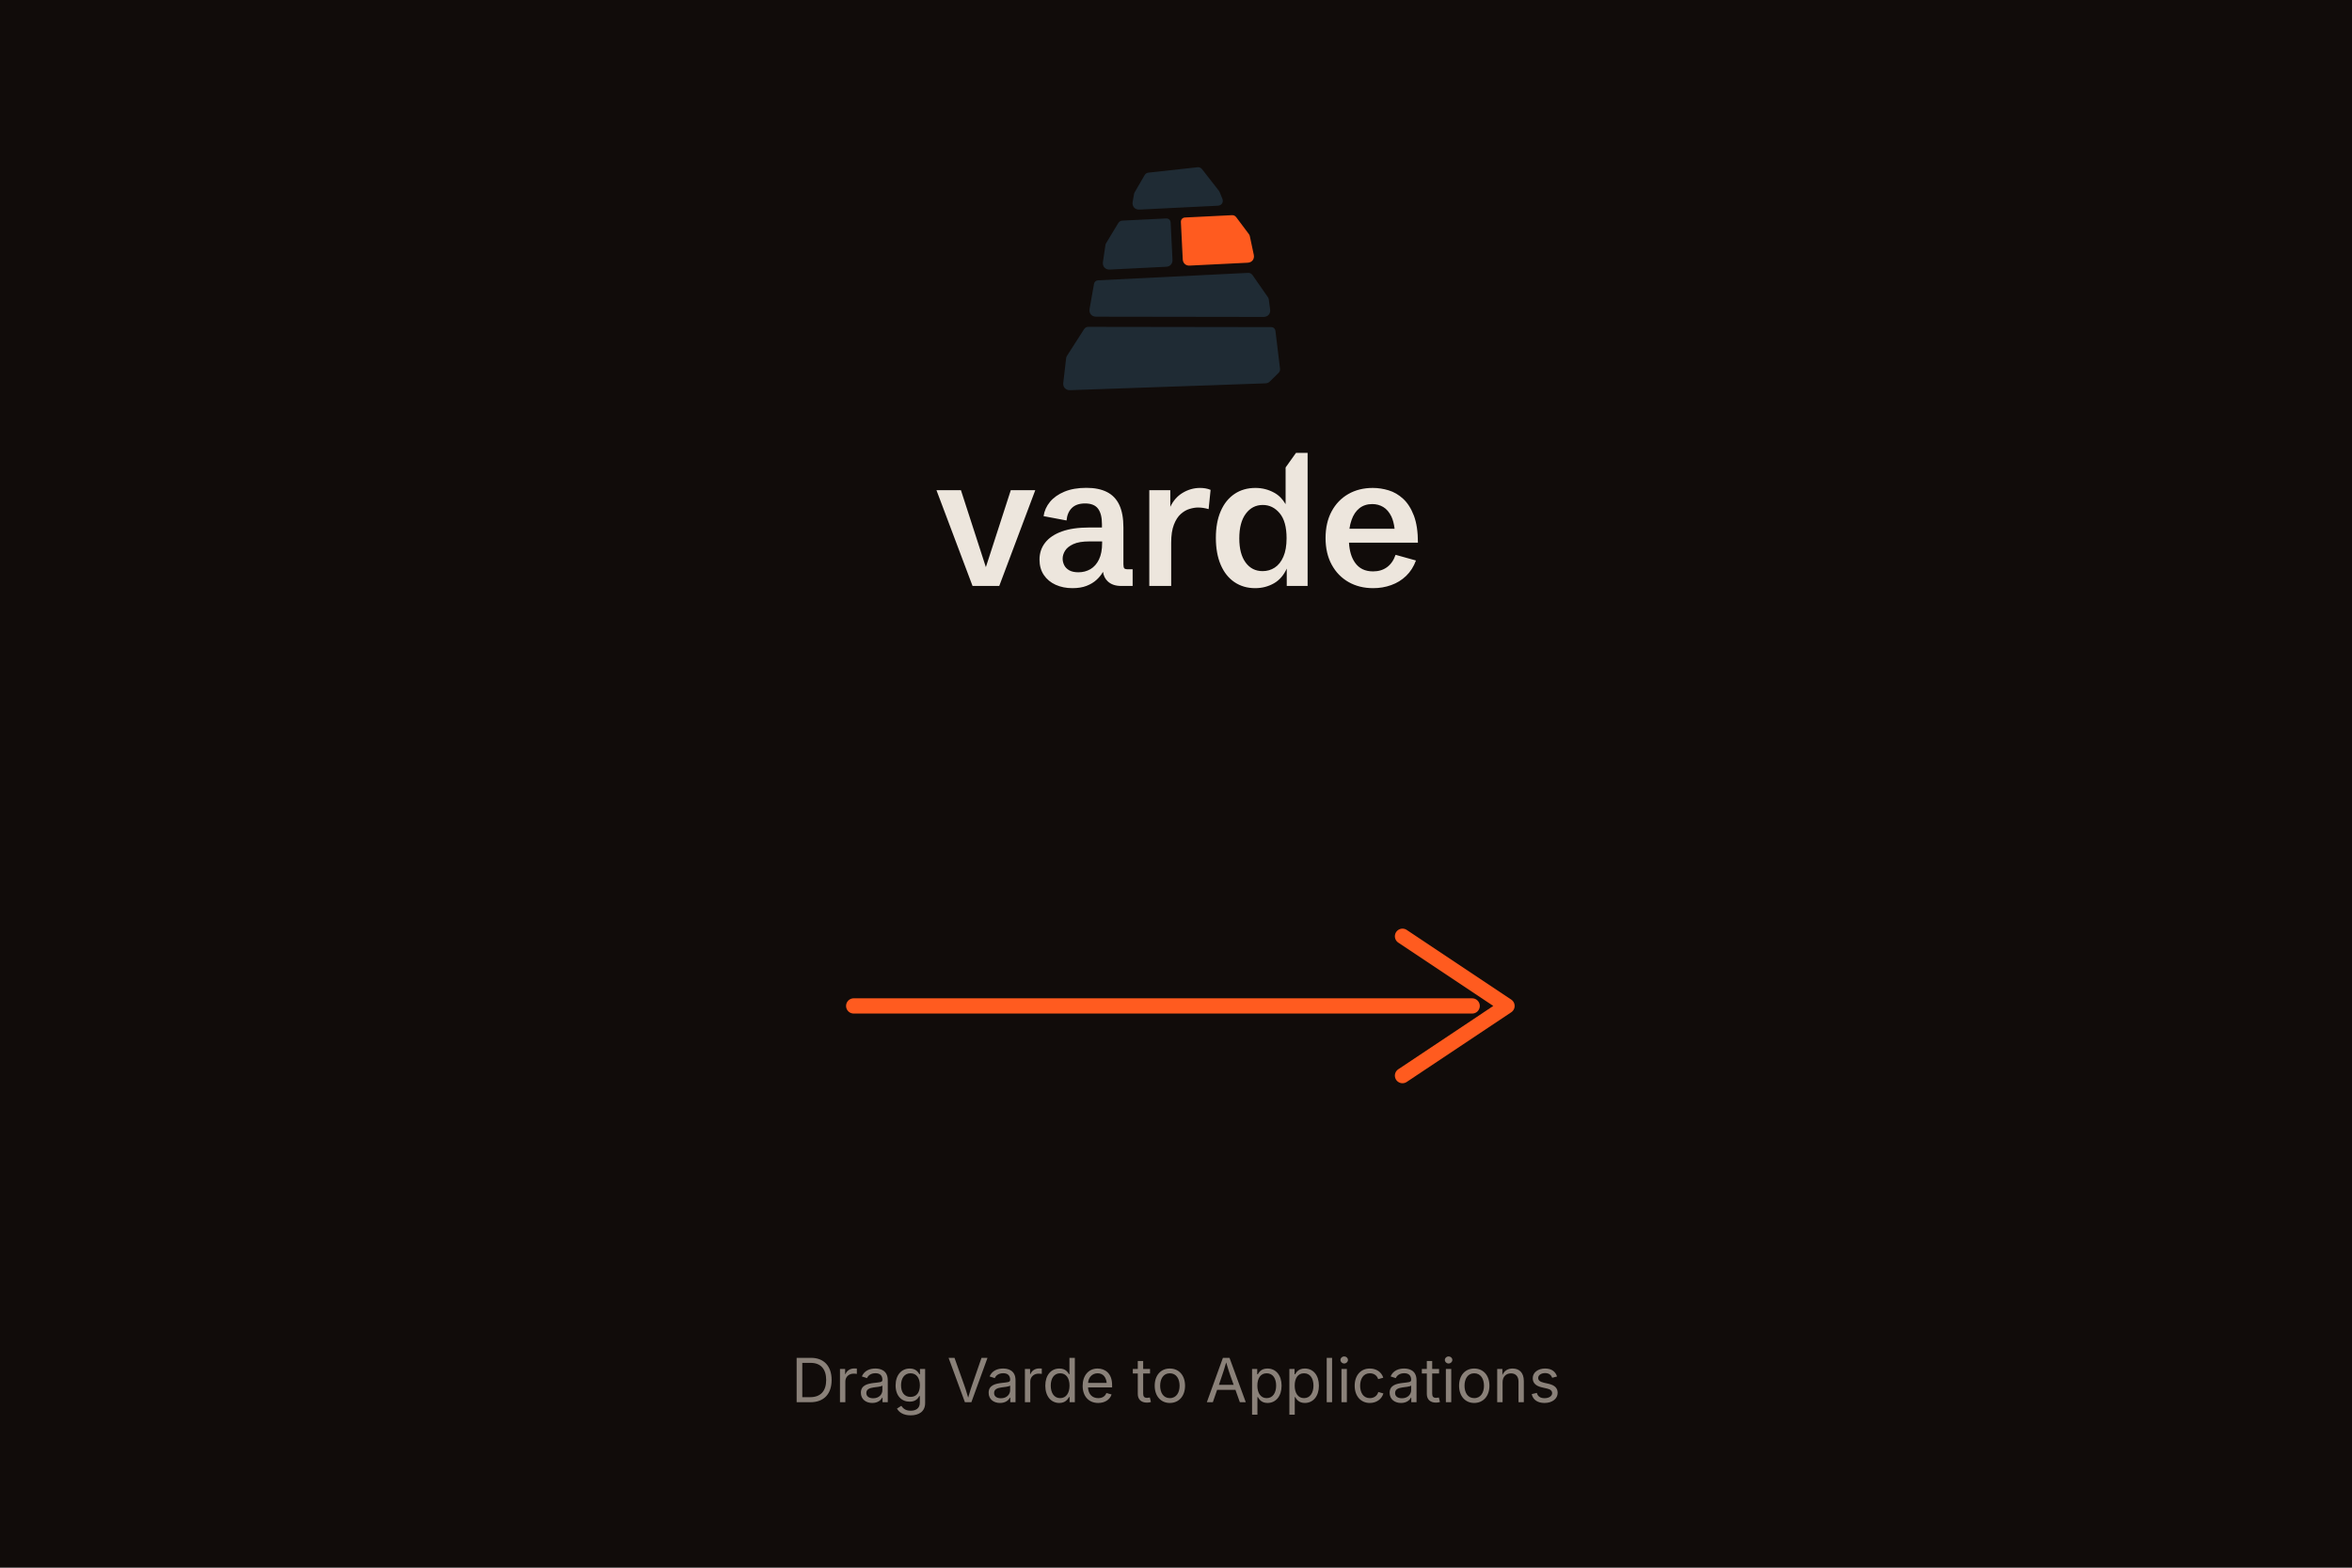
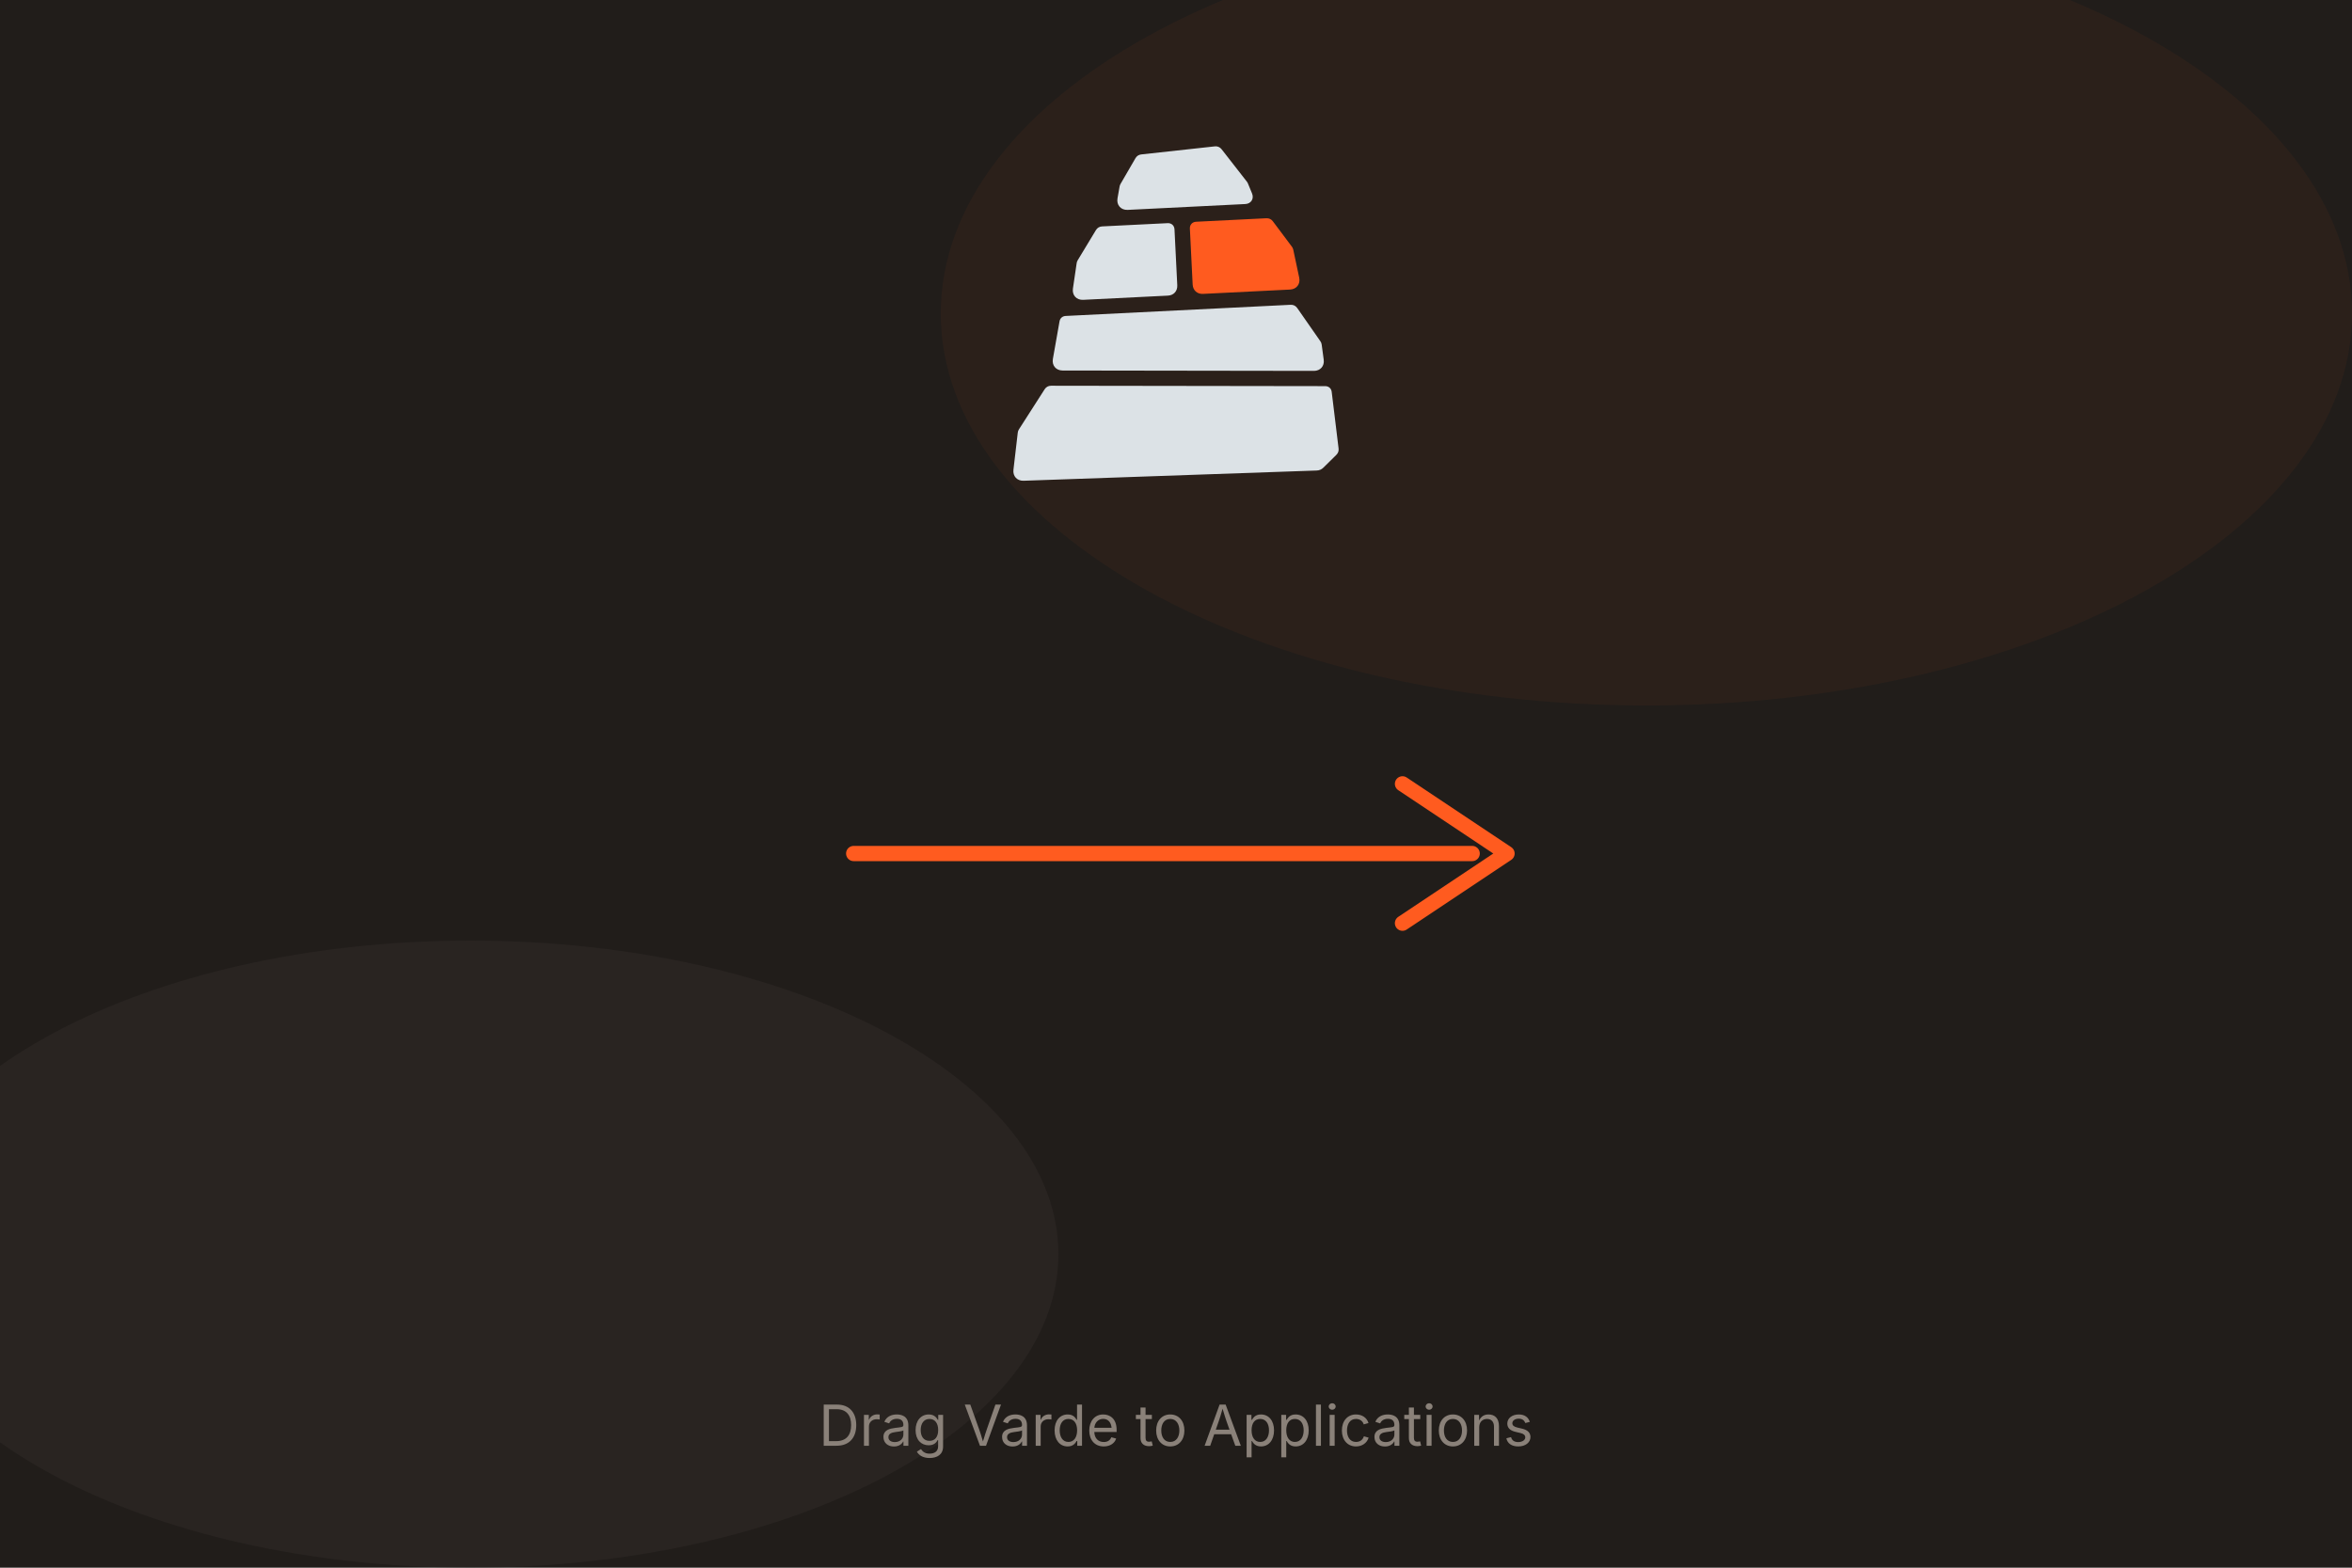
<svg xmlns="http://www.w3.org/2000/svg" width="540" height="360" viewBox="0 0 540 360">
-   <rect width="540" height="360" fill="#110C0A" />
-   <g transform="translate(237,32) scale(0.125)">
-     <path fill="#1F2B34" d="M56.95 447.32L62.25 401.83C62.43 400.35 62.87 399.11 63.68 397.85L95.15 348.75C96.97 345.92 99.71 344.42 103.07 344.43L438.68 344.91C443 344.92 446.14 347.7 446.66 351.99L455.08 421.26C455.45 424.29 454.52 426.94 452.35 429.08L436.42 444.79C434.16 447.01 431.52 448.14 428.36 448.25L69.36 460.79C61.42 461.07 56.03 455.21 56.95 447.32ZM105.24 311.6L113.38 265.6C114.07 261.69 116.94 259.16 120.91 258.96L396.3 245.29C399.7 245.12 402.53 246.51 404.48 249.3L432.8 289.97C433.69 291.25 434.19 292.55 434.4 294.09L436.88 312.55C437.92 320.33 432.74 326.24 424.89 326.23L117.11 325.78C109.04 325.77 103.84 319.55 105.24 311.6ZM129.79 225.4L134.37 194.26C134.56 192.97 134.95 191.88 135.62 190.76L157.96 153.81C159.66 151.01 162.26 149.45 165.53 149.29L245.72 145.31C250.46 145.07 253.92 148.21 254.16 152.95L257.56 221.4C257.91 228.51 253.2 233.71 246.1 234.06L142.34 239.21C134.15 239.62 128.6 233.51 129.79 225.4ZM184.38 114.89L186.94 100.39C187.14 99.26 187.49 98.3 188.06 97.31L206.36 65.76C207.93 63.05 210.35 61.48 213.46 61.13L303.44 51.27C306.84 50.89 309.77 52.13 311.87 54.83L342.79 94.49C343.34 95.18 343.73 95.86 344.07 96.68L349.1 108.88C351.81 115.43 347.93 121.55 340.85 121.9L196.87 129.05C188.52 129.46 182.93 123.13 184.38 114.89Z" />
+   <rect width="540" height="360" fill="#211D1A" />
+   <ellipse cx="378" cy="72" rx="162" ry="90" fill="#FF5B1F" opacity="0.05" />
+   <ellipse cx="108" cy="288" rx="135" ry="72" fill="#38312F" opacity="0.35" />
+   <g transform="translate(222,24) scale(0.1875)">
+     <path fill="#DCE2E6" d="M56.95 447.32L62.25 401.83C62.43 400.35 62.87 399.11 63.68 397.85L95.15 348.75C96.97 345.92 99.71 344.42 103.07 344.43L438.68 344.91C443 344.92 446.14 347.7 446.66 351.99L455.08 421.26C455.45 424.29 454.52 426.94 452.35 429.08L436.42 444.79C434.16 447.01 431.52 448.14 428.36 448.25L69.36 460.79C61.42 461.07 56.03 455.21 56.95 447.32ZM105.24 311.6L113.38 265.6C114.07 261.69 116.94 259.16 120.91 258.96L396.3 245.29C399.7 245.12 402.53 246.51 404.48 249.3L432.8 289.97C433.69 291.25 434.19 292.55 434.4 294.09L436.88 312.55C437.92 320.33 432.74 326.24 424.89 326.23L117.11 325.78C109.04 325.77 103.84 319.55 105.24 311.6ZM129.79 225.4L134.37 194.26C134.56 192.97 134.95 191.88 135.62 190.76L157.96 153.81C159.66 151.01 162.26 149.45 165.53 149.29L245.72 145.31C250.46 145.07 253.92 148.21 254.16 152.95L257.56 221.4C257.91 228.51 253.2 233.71 246.1 234.06L142.34 239.21C134.15 239.62 128.6 233.51 129.79 225.4ZM184.38 114.89L186.94 100.39C187.14 99.26 187.49 98.3 188.06 97.31L206.36 65.76C207.93 63.05 210.35 61.48 213.46 61.13L303.44 51.27C306.84 50.89 309.77 52.13 311.87 54.83L342.79 94.49C343.34 95.18 343.73 95.86 344.07 96.68L349.1 108.88C351.81 115.43 347.93 121.55 340.85 121.9L196.87 129.05C188.52 129.46 182.93 123.13 184.38 114.89Z" />
    <path fill="#FF5B1F" d="M276.4 220.47L273 152.01C272.76 147.28 275.9 143.81 280.64 143.57L366.65 139.3C369.92 139.14 372.67 140.43 374.63 143.05L397.92 174.13C398.77 175.27 399.29 176.42 399.59 177.81L406.87 212.06C408.54 219.88 403.64 226.24 395.66 226.63L289.05 231.93C281.95 232.28 276.75 227.57 276.4 220.47Z" />
  </g>
-   <g transform="translate(215,104) scale(0.55)" fill="#EDE6DD">
-     <path d="M133.05 56.48Q128.12 56.48 124.4 53.96Q120.68 51.44 118.66 46.72Q116.64 42 116.64 35.48Q116.64 28.96 118.68 24.3Q120.71 19.63 124.44 17.13Q128.16 14.63 133.16 14.63Q137.38 14.63 141.01 16.63Q143.86 18.19 145.75 21.41L145.75 6.09L150.09 0L154.94 0L154.94 55.56L146.23 55.56L146.23 48.3Q144.38 52.41 140.97 54.41Q137.38 56.48 133.05 56.48ZM56.76 56.48Q52.87 56.48 49.76 55.07Q46.65 53.67 44.83 50.98Q43.02 48.3 43.02 44.56Q43.02 40.52 45.37 37.5Q47.72 34.48 52.33 32.81Q56.94 31.15 63.76 31.15L69.09 31.15L69.09 29.78Q69.09 25.48 67.46 23.3Q65.83 21.11 62.05 21.11Q58.46 21.11 56.53 23Q54.61 24.89 54.31 28.22L44.72 26.41Q45.2 23.11 47.4 20.44Q49.61 17.78 53.42 16.19Q57.24 14.59 62.61 14.59Q67.72 14.59 71.16 16.33Q74.61 18.07 76.33 21.72Q78.05 25.37 78.05 31.15L78.05 46.52Q78.05 47.78 78.4 48.19Q78.76 48.59 79.9 48.59L81.9 48.59L81.9 55.56L77.13 55.56Q73.5 55.56 71.46 53.59Q69.87 52.07 69.53 49.67Q69.5 49.74 69.46 49.78Q68.46 51.52 66.79 53.04Q65.13 54.56 62.66 55.52Q60.2 56.48 56.76 56.48ZM182.32 56.48Q176.51 56.48 172.03 53.93Q167.54 51.37 164.99 46.67Q162.43 41.96 162.43 35.56Q162.43 29.15 164.95 24.44Q167.47 19.74 171.91 17.19Q176.36 14.63 182.17 14.63Q185.43 14.63 188.75 15.63Q192.06 16.63 194.82 19.17Q197.58 21.7 199.29 26.17Q200.99 30.63 200.99 37.48L172.21 37.48Q172.51 42.67 174.69 45.78Q177.25 49.48 182.25 49.48Q185.66 49.48 188.06 47.74Q190.47 46 191.66 42.56L200.17 44.93Q198.73 48.81 196.06 51.37Q193.4 53.93 189.84 55.2Q186.29 56.48 182.32 56.48ZM15.07 55.56L0 15.56L10.22 15.56L20.63 47.7L31.04 15.56L41.26 15.56L26.22 55.56ZM88.85 55.56L88.85 15.56L97.62 15.56L97.62 22.52Q99.44 18.74 102.62 16.78Q106.11 14.63 110.03 14.63Q111.14 14.63 112.27 14.81Q113.4 15 114.44 15.44L113.62 23.48Q111.36 22.81 109.22 22.81Q107.62 22.81 105.68 23.39Q103.74 23.96 101.99 25.52Q100.25 27.07 99.12 29.98Q97.99 32.89 97.99 37.52L97.99 55.56ZM136.16 49.37Q138.97 49.37 141.23 47.89Q143.49 46.41 144.82 43.35Q146.16 40.3 146.16 35.63Q146.16 28.63 143.27 25.19Q140.38 21.74 136.23 21.74Q131.86 21.74 129.14 25.39Q126.42 29.04 126.42 35.7Q126.42 42.15 129.05 45.76Q131.68 49.37 136.16 49.37ZM59.27 49.85Q62.05 49.85 64.29 48.54Q66.53 47.22 67.85 44.5Q69.16 41.78 69.16 37.63L69.16 36.96L63.9 36.96Q59.57 36.96 57.13 38.09Q54.68 39.22 53.68 40.87Q52.68 42.52 52.68 44.15Q52.68 45.56 53.33 46.87Q53.98 48.19 55.42 49.02Q56.87 49.85 59.27 49.85ZM172.4 31.67L191.25 31.67Q190.88 28.63 189.91 26.56Q188.58 23.85 186.53 22.61Q184.47 21.37 181.95 21.37Q178.77 21.37 176.58 23.09Q174.4 24.81 173.29 28Q172.69 29.67 172.4 31.67Z" />
+   <g stroke="#FF5B1F" stroke-width="3.5" fill="none" stroke-linecap="round" stroke-linejoin="round">
+     <path d="M196 196 H338" />
+     <path d="M322 180 L346 196 L322 212" />
  </g>
-   <g stroke="#FF5B1F" stroke-width="3.5" fill="none" stroke-linecap="round" stroke-linejoin="round">
-     <path d="M196 231 H338" />
-     <path d="M322 215 L346 231 L322 247" />
-   </g>
-   <text x="270" y="322" text-anchor="middle" font-family="-apple-system, 'Helvetica Neue', sans-serif" font-size="14" fill="#8A8179">Drag Varde to Applications</text>
+   <text x="270" y="332" text-anchor="middle" font-family="-apple-system, 'Helvetica Neue', sans-serif" font-size="13" fill="#8A8179">Drag Varde to Applications</text>
</svg>
